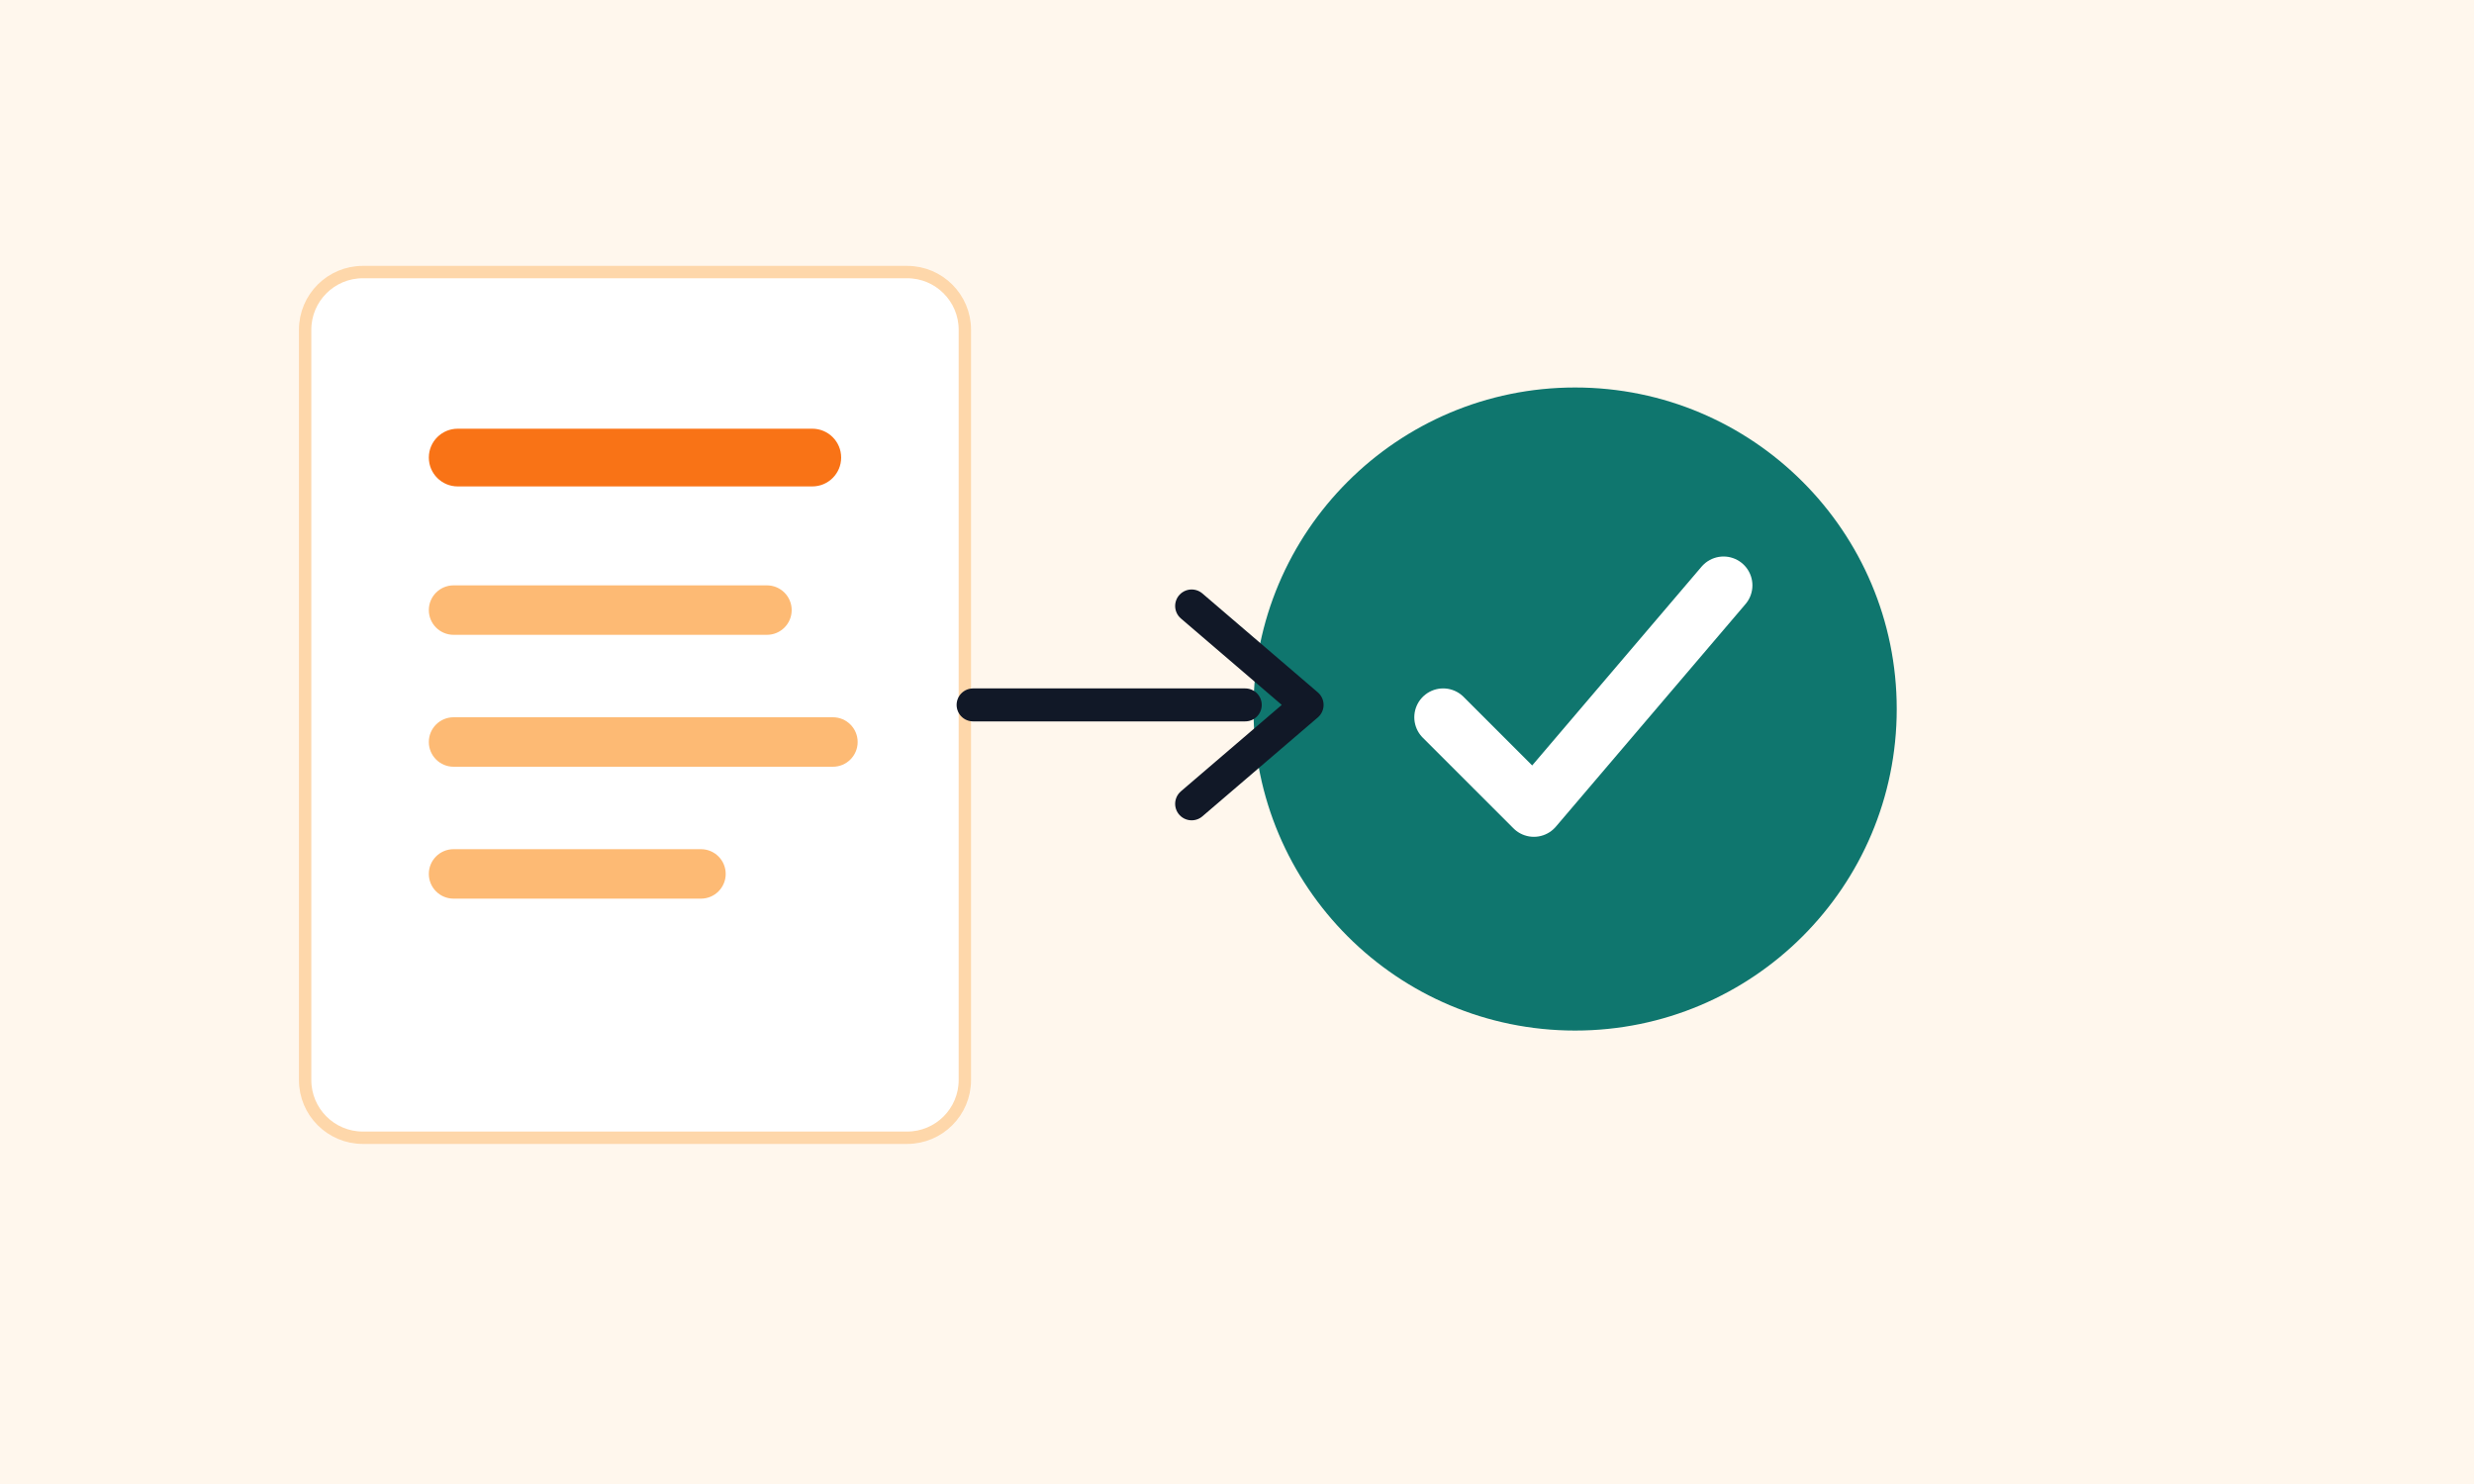
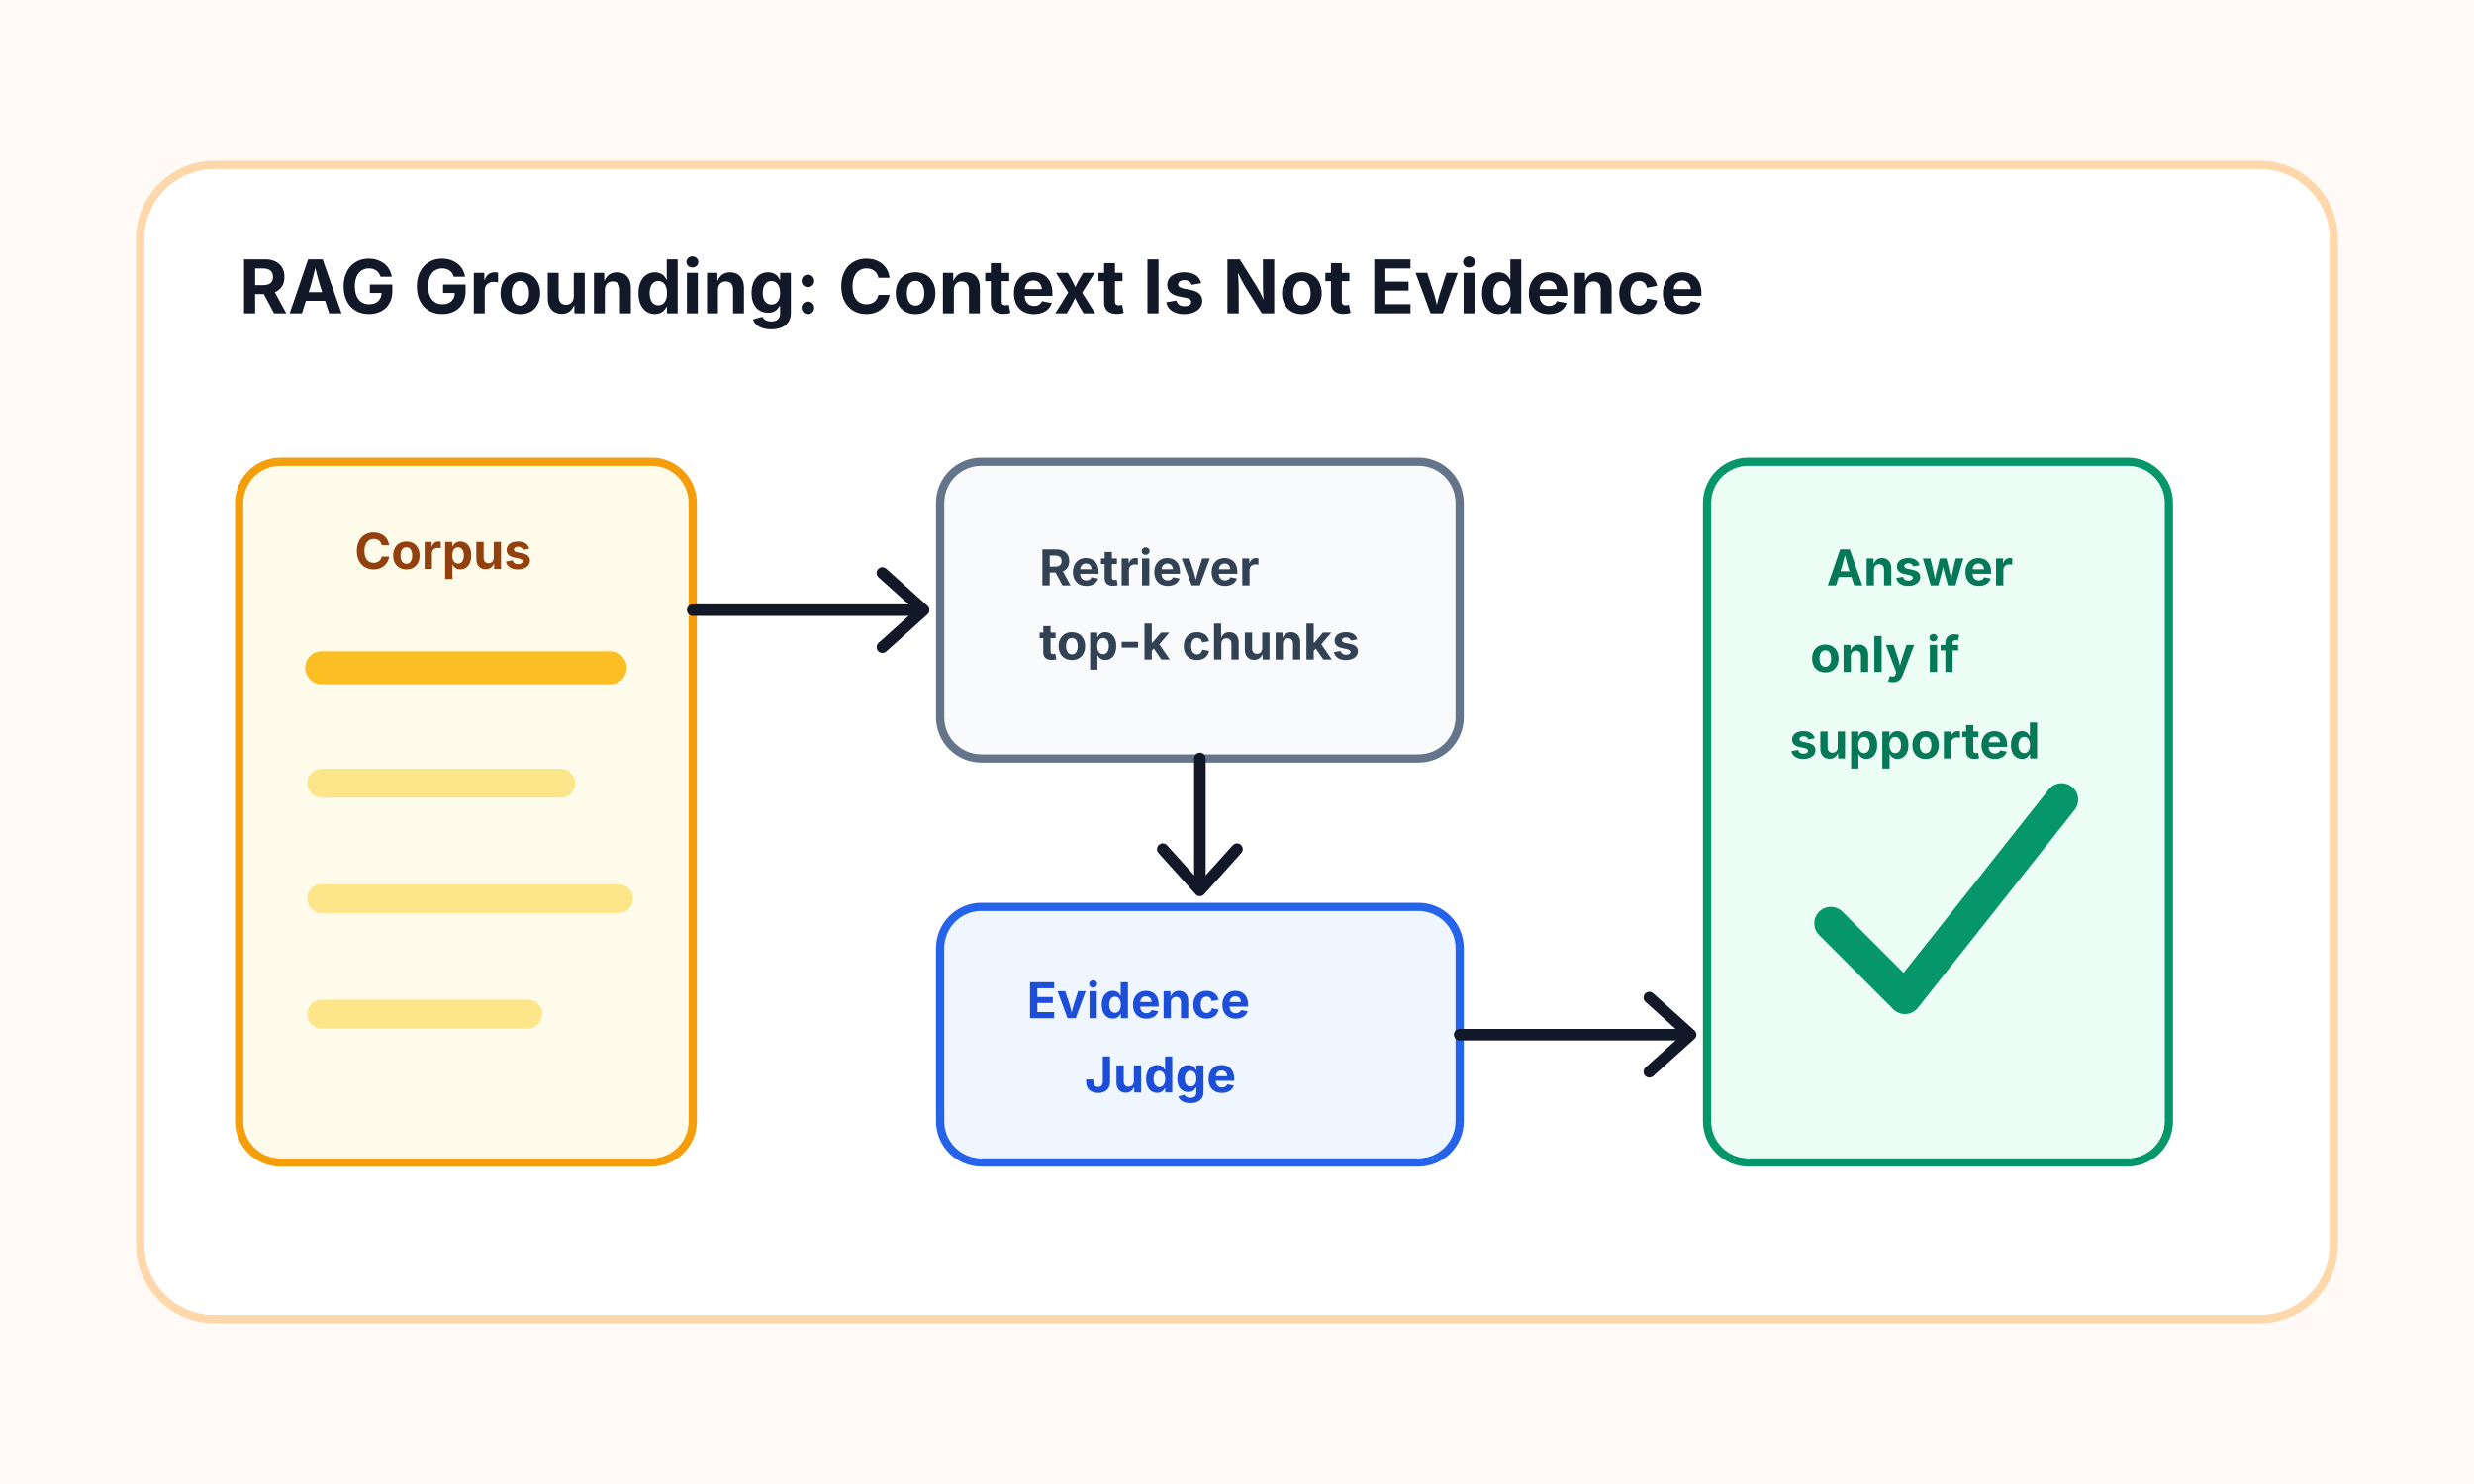
- <svg xmlns="http://www.w3.org/2000/svg" viewBox="0 0 600 360" role="img" aria-label="RAG grounding thumbnail">
-   <rect width="600" height="360" fill="#fff7ed" />
-   <rect x="74" y="66" width="160" height="210" rx="14" fill="#ffffff" stroke="#fed7aa" stroke-width="3" />
-   <rect x="104" y="104" width="100" height="14" rx="7" fill="#f97316" />
-   <rect x="104" y="142" width="88" height="12" rx="6" fill="#fdba74" />
-   <rect x="104" y="174" width="104" height="12" rx="6" fill="#fdba74" />
-   <rect x="104" y="206" width="72" height="12" rx="6" fill="#fdba74" />
-   <circle cx="382" cy="172" r="78" fill="#0f766e" />
-   <path d="M350 174l22 22 46-54" fill="none" stroke="#ffffff" stroke-width="14" stroke-linecap="round" stroke-linejoin="round" />
-   <path d="M236 171h66" stroke="#111827" stroke-width="8" stroke-linecap="round" />
-   <path d="m289 147 28 24-28 24" fill="none" stroke="#111827" stroke-width="8" stroke-linecap="round" stroke-linejoin="round" />
+ <svg xmlns="http://www.w3.org/2000/svg" viewBox="0 0 600 360" role="img" aria-label="RAG grounding evidence pipeline">
+   <rect width="600" height="360" fill="#fffaf5" />
+   <rect x="34" y="40" width="532" height="280" rx="18" fill="#ffffff" stroke="#fed7aa" stroke-width="2" />
+   <text x="58" y="76" font-family="Inter, Arial, sans-serif" font-size="18" font-weight="700" fill="#111827">RAG Grounding: Context Is Not Evidence</text>
+   <g font-family="Inter, Arial, sans-serif" font-size="12" font-weight="700">
+     <rect x="58" y="112" width="110" height="170" rx="10" fill="#fffbeb" stroke="#f59e0b" stroke-width="2" />
+     <text x="86" y="138" fill="#92400e">Corpus</text>
+     <line x1="78" y1="162" x2="148" y2="162" stroke="#fbbf24" stroke-width="8" stroke-linecap="round" />
+     <line x1="78" y1="190" x2="136" y2="190" stroke="#fde68a" stroke-width="7" stroke-linecap="round" />
+     <line x1="78" y1="218" x2="150" y2="218" stroke="#fde68a" stroke-width="7" stroke-linecap="round" />
+     <line x1="78" y1="246" x2="128" y2="246" stroke="#fde68a" stroke-width="7" stroke-linecap="round" />
+     <rect x="228" y="112" width="126" height="72" rx="10" fill="#f8fafc" stroke="#64748b" stroke-width="2" />
+     <text x="252" y="142" fill="#334155">Retriever</text>
+     <text x="252" y="160" fill="#334155">top-k chunks</text>
+     <rect x="228" y="220" width="126" height="62" rx="10" fill="#eff6ff" stroke="#2563eb" stroke-width="2" />
+     <text x="249" y="247" fill="#1d4ed8">Evidence</text>
+     <text x="263" y="265" fill="#1d4ed8">Judge</text>
+     <rect x="414" y="112" width="112" height="170" rx="10" fill="#ecfdf5" stroke="#059669" stroke-width="2" />
+     <text x="443" y="142" fill="#047857">Answer</text>
+     <text x="439" y="163" fill="#047857">only if</text>
+     <text x="434" y="184" fill="#047857">supported</text>
+     <path d="M444 224l18 18 38-48" fill="none" stroke="#059669" stroke-width="8" stroke-linecap="round" stroke-linejoin="round" />
+   </g>
+   <g fill="none" stroke="#111827" stroke-width="2.8" stroke-linecap="round" stroke-linejoin="round">
+     <path d="M168 148h54" />
+     <path d="m214 139 10 9-10 9" />
+     <path d="M291 184v30" />
+     <path d="m282 206 9 10 9-10" />
+     <path d="M354 251h54" />
+     <path d="m400 242 10 9-10 9" />
+   </g>
</svg>
